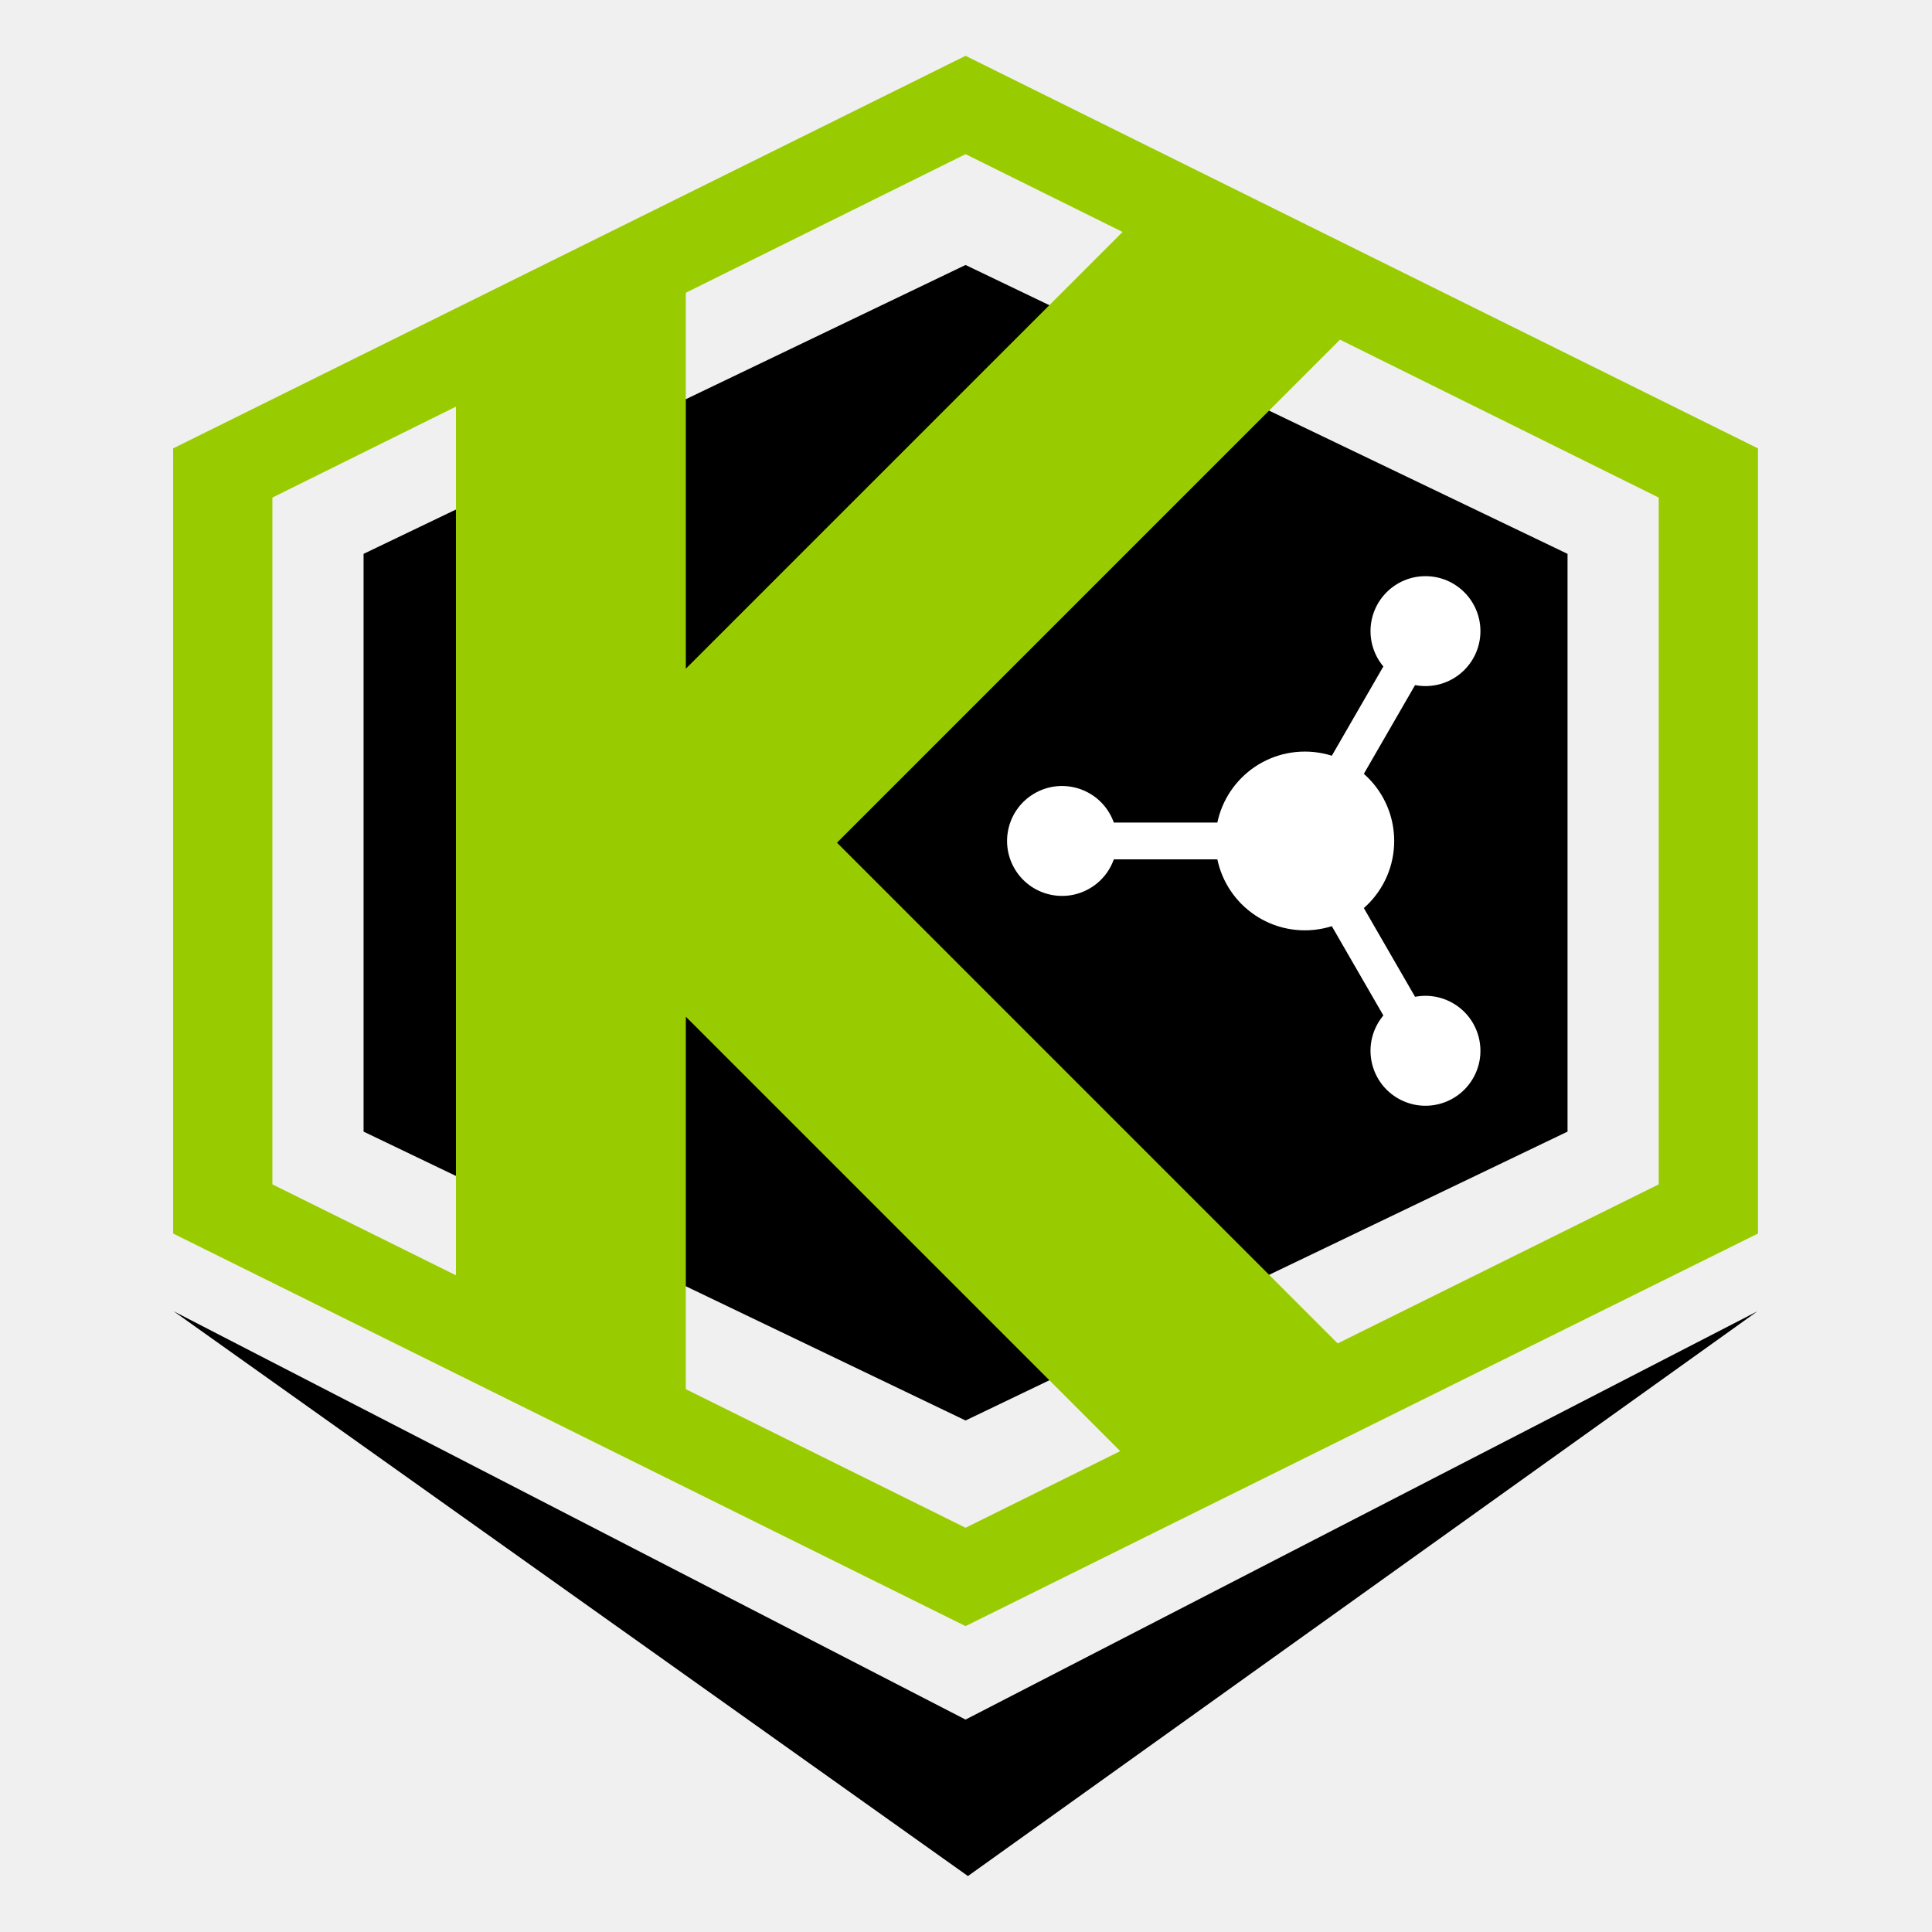
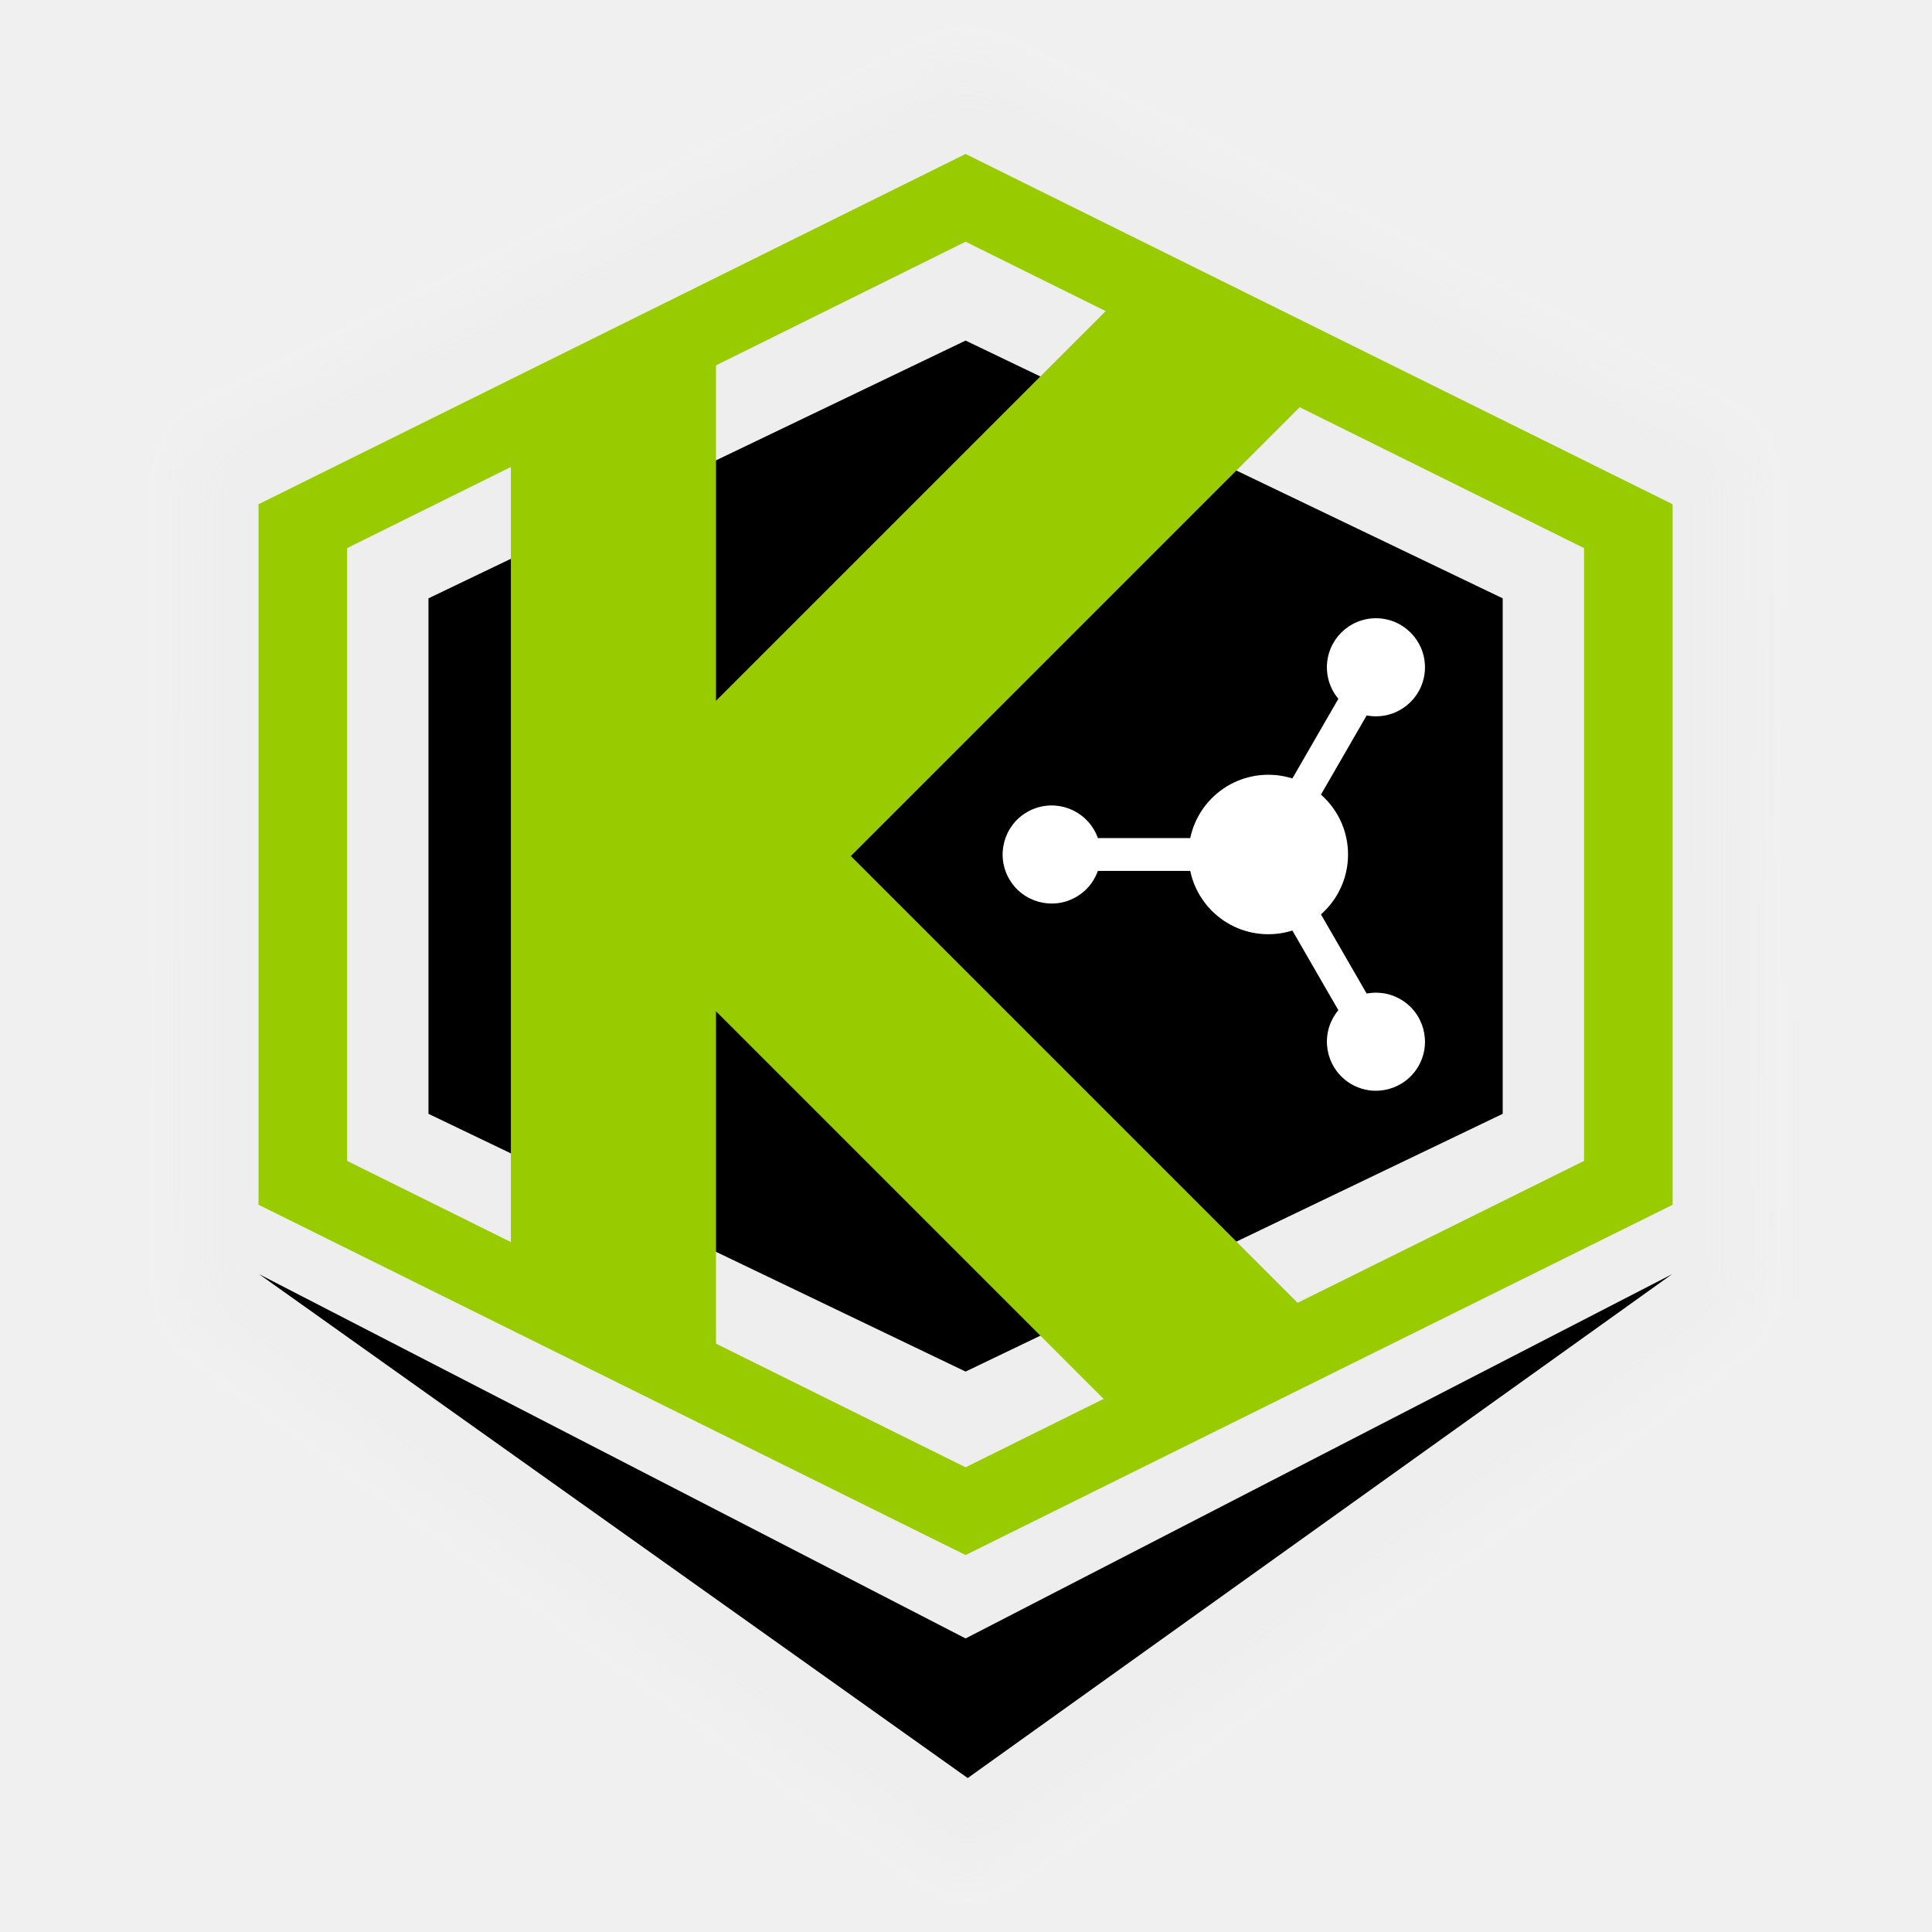
<svg xmlns="http://www.w3.org/2000/svg" width="400" height="400" id="svg2" version="1.1">
  <defs id="defs4">
    <mask maskUnits="userSpaceOnUse" id="mask3946">
      <g id="g3948" transform="matrix(1.229364,0,0,1.479075,412.5658,-2406.465)" style="stroke:#99cc00;stroke-opacity:1">
        <path id="path3950" d="m -257.387,1418.643 63.64,391.737 -132.936,-390.323 59.397,422.85 -149.907,-403.051 31.113,414.365" style="fill:none;stroke:#99cc00;stroke-width:3;stroke-linecap:butt;stroke-linejoin:miter;stroke-miterlimit:4;stroke-opacity:1;stroke-dasharray:none" />
        <path style="fill:none;stroke:#99cc00;stroke-width:3;stroke-linecap:butt;stroke-linejoin:miter;stroke-miterlimit:4;stroke-opacity:1;stroke-dasharray:none" d="m -92.818,1569.179 -307.435,250.982 271.562,-310.288 -336.5,262.864 274.099,-331.348 -343.294,234.127" id="path3952" />
        <path id="path3954" d="m -514.169,1519.814 395.167,36.757 -411.197,30.674 424.218,48.676 -427.778,43.905 408.903,73.924" style="fill:none;stroke:#99cc00;stroke-width:3;stroke-linecap:butt;stroke-linejoin:miter;stroke-miterlimit:4;stroke-opacity:1;stroke-dasharray:none" />
      </g>
    </mask>
-     <filter id="filter3791">
-       <feGaussianBlur stdDeviation="7.394" id="feGaussianBlur3793" />
+     <filter id="filter3830">
+       <feGaussianBlur stdDeviation="5.57" id="feGaussianBlur3832" />
    </filter>
  </defs>
  <g id="layer1" transform="translate(0,-652.3622)">
-     <g id="g3083" transform="matrix(1.105765,0,0,1.105765,-21.14314,-90.18353)">
-       <path style="fill:#000000;fill-opacity:1;stroke:none" id="path3179" d="m 183.084,100.357 -160.967,92.934 -160.967,-92.934 0,-185.869 160.967,-92.934 160.967,92.934 z" transform="matrix(0.7002245,0,0,0.5820065,184.4202,824.9923)" />
-       <path id="path3202" d="M 199.907,993.49 348.17,917.046 200.353,1022.787 51.645,917.046 z" style="fill:#000000;fill-opacity:1;stroke:none" />
-     </g>
-     <path transform="matrix(0.9760799,0,0,0.9233179,-445.0288,64.64249)" id="path3023" d="m 199.969,655.194 -8.732,4.335 -152.526,75.602 -10.945,5.411 0,12.206 0.031,166.147 0,10.146 8.27,5.872 152.957,108.715 11.437,8.147 11.406,-8.178 152.096,-108.715 8.209,-5.872 0,-10.115 0.061,-166.147 0,-12.206 -10.945,-5.411 -152.557,-75.602 z" style="font-size:medium;font-style:normal;font-variant:normal;font-weight:normal;font-stretch:normal;text-indent:0;text-align:start;text-decoration:none;line-height:normal;letter-spacing:normal;word-spacing:normal;text-transform:none;direction:ltr;block-progression:tb;writing-mode:lr-tb;text-anchor:start;baseline-shift:baseline;color:#000000;fill:#dddddd;fill-opacity:1;fill-rule:nonzero;stroke:none;stroke-width:40;marker:none;visibility:visible;display:inline;overflow:visible;filter:url(#filter3791);enable-background:accumulate;font-family:Sans;-inkscape-font-specification:Sans" />
+     <path id="path3023" d="m 199.969,652.334 -8.685,4.373 -151.711,76.265 -10.887,5.459 0,12.313 0.031,167.602 0,10.235 8.226,5.924 152.14,109.667 11.376,8.219 11.345,-8.25 151.283,-109.667 8.165,-5.924 0,-10.204 0.061,-167.602 0,-12.313 -10.887,-5.459 -151.742,-76.265 z" style="font-size:medium;font-style:normal;font-variant:normal;font-weight:normal;font-stretch:normal;text-indent:0;text-align:start;text-decoration:none;line-height:normal;letter-spacing:normal;word-spacing:normal;text-transform:none;direction:ltr;block-progression:tb;writing-mode:lr-tb;text-anchor:start;baseline-shift:baseline;color:#000000;fill:#eeeeee;fill-opacity:1;fill-rule:nonzero;stroke:none;stroke-width:1.055;marker:none;visibility:visible;display:inline;overflow:visible;filter:url(#filter3830);enable-background:accumulate;font-family:Sans;-inkscape-font-specification:Sans" transform="matrix(0.9343944,0,0,0.9343944,13.12111,55.91971)" />
    <rect y="1750.122" x="410.63" height="396.458" width="396.458" id="rect3946" style="fill:#ffffff;fill-opacity:0;stroke:none" />
    <rect style="fill:#ffffff;fill-opacity:0;stroke:none" id="rect3950" width="396.458" height="396.458" x="386.884" y="1750.122" />
-     <path style="font-size:medium;font-style:normal;font-variant:normal;font-weight:normal;font-stretch:normal;text-indent:0;text-align:start;text-decoration:none;line-height:normal;letter-spacing:normal;word-spacing:normal;text-transform:none;direction:ltr;block-progression:tb;writing-mode:lr-tb;text-anchor:start;baseline-shift:baseline;color:#000000;fill:#99cc00;fill-opacity:1;stroke:none;stroke-width:50;marker:none;visibility:visible;display:inline;overflow:visible;enable-background:accumulate;font-family:Sans;-inkscape-font-specification:Sans" d="m 239.173,693.629 -97.181,97.181 0,-87.763 -47.594,24.005 0,200.185 47.594,22.707 0,-87.088 98.727,98.727 43.995,-23.321 L 173.286,826.832 284.625,715.492 z" id="path3181" />
-     <path transform="matrix(0.9553963,0,0,0.8197967,178.7766,820.389)" d="m 183.084,100.357 -160.967,92.934 -160.967,-92.934 0,-185.869 160.967,-92.934 160.967,92.934 z" id="path3183" style="fill:none;stroke:#99cc00;stroke-width:21.511;stroke-miterlimit:4;stroke-opacity:1;stroke-dasharray:none" />
-     <path transform="matrix(0.4182912,0,0,0.4182912,-231.7357,904.3177)" d="m 1244.082,-186.101 a 44.234,44.234 0 1 1 -88.468,0 44.234,44.234 0 1 1 88.468,0 z" id="path3187" style="fill:#ffffff;fill-opacity:1;stroke:none" />
-     <path style="fill:#ffffff;fill-opacity:1;stroke:none" id="path3189" d="m 1244.082,-186.101 a 44.234,44.234 0 1 1 -88.468,0 44.234,44.234 0 1 1 88.468,0 z" transform="matrix(-0.1286112,-0.2227612,0.2227612,-0.1286112,415.6529,1069.818)" />
-     <path transform="matrix(-0.1286112,0.2227612,-0.2227612,-0.1286112,407.9865,578.7022)" d="m 1244.082,-186.101 a 44.234,44.234 0 1 1 -88.468,0 44.234,44.234 0 1 1 88.468,0 z" id="path3191" style="fill:#ffffff;fill-opacity:1;stroke:none" />
-     <path style="fill:#ffffff;fill-opacity:1;stroke:none" id="path3193" d="m 1244.082,-186.101 a 44.234,44.234 0 1 1 -88.468,0 44.234,44.234 0 1 1 88.468,0 z" transform="matrix(0.2572224,0,0,0.2572224,-13.49929,830.8995)" />
-     <g id="g3292" style="stroke-width:8;stroke-miterlimit:4;stroke-dasharray:none" transform="matrix(0.9518768,0,0,0.9518768,9.531755,41.3361)">
-       <path style="fill:none;stroke:#ffffff;stroke-width:8;stroke-linecap:square;stroke-linejoin:miter;stroke-miterlimit:4;stroke-opacity:1;stroke-dasharray:none" d="m 225.17,824.831 44.753,0" id="path3195" />
-       <path id="path3198" d="M 297.787,866.756 275.411,827.999" style="fill:none;stroke:#ffffff;stroke-width:8;stroke-linecap:square;stroke-linejoin:miter;stroke-miterlimit:4;stroke-opacity:1;stroke-dasharray:none" />
-       <path style="fill:none;stroke:#ffffff;stroke-width:8;stroke-linecap:square;stroke-linejoin:miter;stroke-miterlimit:4;stroke-opacity:1;stroke-dasharray:none" d="M 297.788,782.905 275.411,821.662" id="path3200" />
+     <g id="g3813" transform="matrix(0.8922432,0,0,0.8922432,21.54745,91.86124)">
+       <g transform="matrix(1.105765,0,0,1.105765,-21.14314,-90.18353)" id="g3083">
+         <path transform="matrix(0.7002245,0,0,0.5820065,184.4202,824.9923)" d="m 183.084,100.357 -160.967,92.934 -160.967,-92.934 0,-185.869 160.967,-92.934 160.967,92.934 z" id="path3179" style="fill:#000000;fill-opacity:1;stroke:none" />
+         <path style="fill:#000000;fill-opacity:1;stroke:none" d="M 199.907,993.49 348.17,917.046 200.353,1022.787 51.645,917.046 z" id="path3202" />
+       </g>
+       <g id="g3809">
+         <path style="font-size:medium;font-style:normal;font-variant:normal;font-weight:normal;font-stretch:normal;text-indent:0;text-align:start;text-decoration:none;line-height:normal;letter-spacing:normal;word-spacing:normal;text-transform:none;direction:ltr;block-progression:tb;writing-mode:lr-tb;text-anchor:start;baseline-shift:baseline;color:#000000;fill:#99cc00;fill-opacity:1;stroke:none;stroke-width:50;marker:none;visibility:visible;display:inline;overflow:visible;enable-background:accumulate;font-family:Sans;-inkscape-font-specification:Sans" d="m 239.173,693.629 -97.181,97.181 0,-87.763 -47.594,24.005 0,200.185 47.594,22.707 0,-87.088 98.727,98.727 43.995,-23.321 L 173.286,826.832 284.625,715.492 z" id="path3181" />
+         <path transform="matrix(0.9553963,0,0,0.8197967,178.7766,820.389)" d="m 183.084,100.357 -160.967,92.934 -160.967,-92.934 0,-185.869 160.967,-92.934 160.967,92.934 z" id="path3183" style="fill:none;stroke:#99cc00;stroke-width:21.511;stroke-miterlimit:4;stroke-opacity:1;stroke-dasharray:none" />
+       </g>
+       <g id="g3799">
+         <path transform="matrix(0.4182912,0,0,0.4182912,-231.7357,904.3177)" d="m 1244.082,-186.101 c 0,24.43 -19.804,44.234 -44.234,44.234 -24.43,0 -44.234,-19.804 -44.234,-44.234 0,-24.43 19.804,-44.234 44.234,-44.234 24.43,0 44.234,19.804 44.234,44.234 z" id="path3187" style="fill:#ffffff;fill-opacity:1;stroke:none" />
+         <path style="fill:#ffffff;fill-opacity:1;stroke:none" id="path3189" d="m 1244.082,-186.101 c 0,24.43 -19.804,44.234 -44.234,44.234 -24.43,0 -44.234,-19.804 -44.234,-44.234 0,-24.43 19.804,-44.234 44.234,-44.234 24.43,0 44.234,19.804 44.234,44.234 z" transform="matrix(-0.1286112,-0.2227612,0.2227612,-0.1286112,415.6529,1069.818)" />
+         <path transform="matrix(-0.1286112,0.2227612,-0.2227612,-0.1286112,407.9865,578.7022)" d="m 1244.082,-186.101 c 0,24.43 -19.804,44.234 -44.234,44.234 -24.43,0 -44.234,-19.804 -44.234,-44.234 0,-24.43 19.804,-44.234 44.234,-44.234 24.43,0 44.234,19.804 44.234,44.234 z" id="path3191" style="fill:#ffffff;fill-opacity:1;stroke:none" />
+         <path style="fill:#ffffff;fill-opacity:1;stroke:none" id="path3193" d="m 1244.082,-186.101 c 0,24.43 -19.804,44.234 -44.234,44.234 -24.43,0 -44.234,-19.804 -44.234,-44.234 0,-24.43 19.804,-44.234 44.234,-44.234 24.43,0 44.234,19.804 44.234,44.234 z" transform="matrix(0.2572224,0,0,0.2572224,-13.49929,830.8995)" />
+         <g id="g3292" style="stroke-width:8;stroke-miterlimit:4;stroke-dasharray:none" transform="matrix(0.9518768,0,0,0.9518768,9.531755,41.3361)">
+           <path style="fill:none;stroke:#ffffff;stroke-width:8;stroke-linecap:square;stroke-linejoin:miter;stroke-miterlimit:4;stroke-opacity:1;stroke-dasharray:none" d="m 225.17,824.831 44.753,0" id="path3195" />
+           <path id="path3198" d="M 297.787,866.756 275.411,827.999" style="fill:none;stroke:#ffffff;stroke-width:8;stroke-linecap:square;stroke-linejoin:miter;stroke-miterlimit:4;stroke-opacity:1;stroke-dasharray:none" />
+           <path style="fill:none;stroke:#ffffff;stroke-width:8;stroke-linecap:square;stroke-linejoin:miter;stroke-miterlimit:4;stroke-opacity:1;stroke-dasharray:none" d="M 297.788,782.905 275.411,821.662" id="path3200" />
+         </g>
+       </g>
    </g>
    <g id="g3260" transform="translate(-1815.483,-0.2170504)" style="fill:#ff0000;stroke:#ff0000" />
    <g id="g3112" transform="translate(-11.31371,74.95332)">
      <g transform="matrix(0.4011924,0,0,0.4011924,4.45941,678.6625)" id="g4172">
        <rect style="fill:#ffffff;fill-opacity:1;stroke:none" id="rect4112" width="398.811" height="398.662" x="0.594" y="1292.256" />
        <path style="fill:#000000;fill-opacity:1;stroke:none" id="path4081" d="m 183.084,100.357 -160.967,92.934 -160.967,-92.934 0,-185.869 160.967,-92.934 160.967,92.934 z" transform="matrix(0.9891975,0,0,0.8111017,178.1219,1467.845)" />
        <path id="path4083" d="m 242.383,1332.02 -104.894,103.479 0,-93.452 -51.372,25.561 0,213.16 51.372,24.178 0,-92.732 106.564,105.126 47.487,-24.833 -120.274,-118.651 120.177,-118.556 z" style="font-size:medium;font-style:normal;font-variant:normal;font-weight:normal;font-stretch:normal;text-indent:0;text-align:start;text-decoration:none;line-height:normal;letter-spacing:normal;word-spacing:normal;text-transform:none;direction:ltr;block-progression:tb;writing-mode:lr-tb;text-anchor:start;baseline-shift:baseline;color:#000000;fill:#99cc00;fill-opacity:1;stroke:none;stroke-width:50;marker:none;visibility:visible;display:inline;overflow:visible;enable-background:accumulate;font-family:Sans;-inkscape-font-specification:Sans" />
        <path id="path4104" d="M 200,1651.011 384.892,1564.049 200.556,1689.913 15.108,1564.049 z" style="fill:#000000;fill-opacity:1;stroke:none" />
        <path style="fill:none;stroke:#99cc00;stroke-width:37.943;stroke-miterlimit:4;stroke-opacity:1;stroke-dasharray:none" id="path4085" d="m 183.084,100.357 -160.967,92.934 -160.967,-92.934 0,-185.869 160.967,-92.934 160.967,92.934 z" transform="matrix(1.031231,0,0,0.872932,177.1922,1466.996)" />
        <path style="fill:#ffffff;fill-opacity:1;stroke:none" id="path4087" d="m 1244.082,-186.101 c 0,24.43 -19.804,44.234 -44.234,44.234 -24.43,0 -44.234,-19.804 -44.234,-44.234 0,-24.43 19.804,-44.234 44.234,-44.234 24.43,0 44.234,19.804 44.234,44.234 z" transform="matrix(0.5956165,0,0,0.5875821,-428.6619,1582.824)" />
        <path transform="matrix(-0.1831331,-0.3129171,0.3171958,-0.1806628,493.1726,1815.306)" d="m 1244.082,-186.101 c 0,24.43 -19.804,44.234 -44.234,44.234 -24.43,0 -44.234,-19.804 -44.234,-44.234 0,-24.43 19.804,-44.234 44.234,-44.234 24.43,0 44.234,19.804 44.234,44.234 z" id="path4089" style="fill:#ffffff;fill-opacity:1;stroke:none" />
        <path style="fill:#ffffff;fill-opacity:1;stroke:none" id="path4091" d="m 1244.082,-186.101 c 0,24.43 -19.804,44.234 -44.234,44.234 -24.43,0 -44.234,-19.804 -44.234,-44.234 0,-24.43 19.804,-44.234 44.234,-44.234 24.43,0 44.234,19.804 44.234,44.234 z" transform="matrix(-0.1831331,0.3129171,-0.3171958,-0.1806628,482.2563,1125.425)" />
        <path transform="matrix(0.3662662,0,0,0.3613255,-117.909,1479.691)" d="m 1244.082,-186.101 c 0,24.43 -19.804,44.234 -44.234,44.234 -24.43,0 -44.234,-19.804 -44.234,-44.234 0,-24.43 19.804,-44.234 44.234,-44.234 24.43,0 44.234,19.804 44.234,44.234 z" id="path4093" style="fill:#ffffff;fill-opacity:1;stroke:none" />
        <g style="stroke-width:11.101;stroke-miterlimit:4;stroke-dasharray:none" id="g4095" transform="matrix(1.355404,0,0,1.33712,-85.1145,370.576)">
          <path id="path4097" d="m 225.17,824.831 44.753,0" style="fill:none;stroke:#ffffff;stroke-width:11.101;stroke-linecap:square;stroke-linejoin:miter;stroke-miterlimit:4;stroke-opacity:1;stroke-dasharray:none" />
          <path style="fill:none;stroke:#ffffff;stroke-width:11.101;stroke-linecap:square;stroke-linejoin:miter;stroke-miterlimit:4;stroke-opacity:1;stroke-dasharray:none" d="M 297.787,866.756 275.411,827.999" id="path4099" />
          <path id="path4102" d="M 297.788,782.905 275.411,821.662" style="fill:none;stroke:#ffffff;stroke-width:11.101;stroke-linecap:square;stroke-linejoin:miter;stroke-miterlimit:4;stroke-opacity:1;stroke-dasharray:none" />
        </g>
      </g>
      <text transform="translate(0,652.3622)" id="text3108" y="520.208" x="4.243" style="font-size:40px;font-style:normal;font-weight:normal;line-height:125%;letter-spacing:0px;word-spacing:0px;fill:#000000;fill-opacity:1;stroke:none;font-family:Sans" xml:space="preserve">
        <tspan y="520.208" x="4.243" id="tspan3110">favicon</tspan>
      </text>
    </g>
    <path style="font-size:medium;font-style:normal;font-variant:normal;font-weight:normal;font-stretch:normal;text-indent:0;text-align:start;text-decoration:none;line-height:normal;letter-spacing:normal;word-spacing:normal;text-transform:none;direction:ltr;block-progression:tb;writing-mode:lr-tb;text-anchor:start;baseline-shift:baseline;color:#000000;fill:#99cc00;fill-opacity:1;stroke:none;stroke-width:21.511;marker:none;visibility:visible;display:inline;overflow:visible;enable-background:accumulate;font-family:Sans;-inkscape-font-specification:Sans" d="m -346.125,906.112 320.281,0" id="path3839" />
    <rect style="fill:#225577;fill-opacity:1;stroke:none" id="rect3918" width="105.208" height="103.512" x="-605.849" y="730.804" />
    <rect y="852.114" x="-605.849" height="103.512" width="105.208" id="rect3920" style="fill:#99cc00;fill-opacity:1;stroke:none" />
    <rect style="fill:#ff7b24;fill-opacity:1;stroke:none" id="rect3953" width="105.208" height="103.512" x="-605.849" y="973.424" />
  </g>
</svg>
